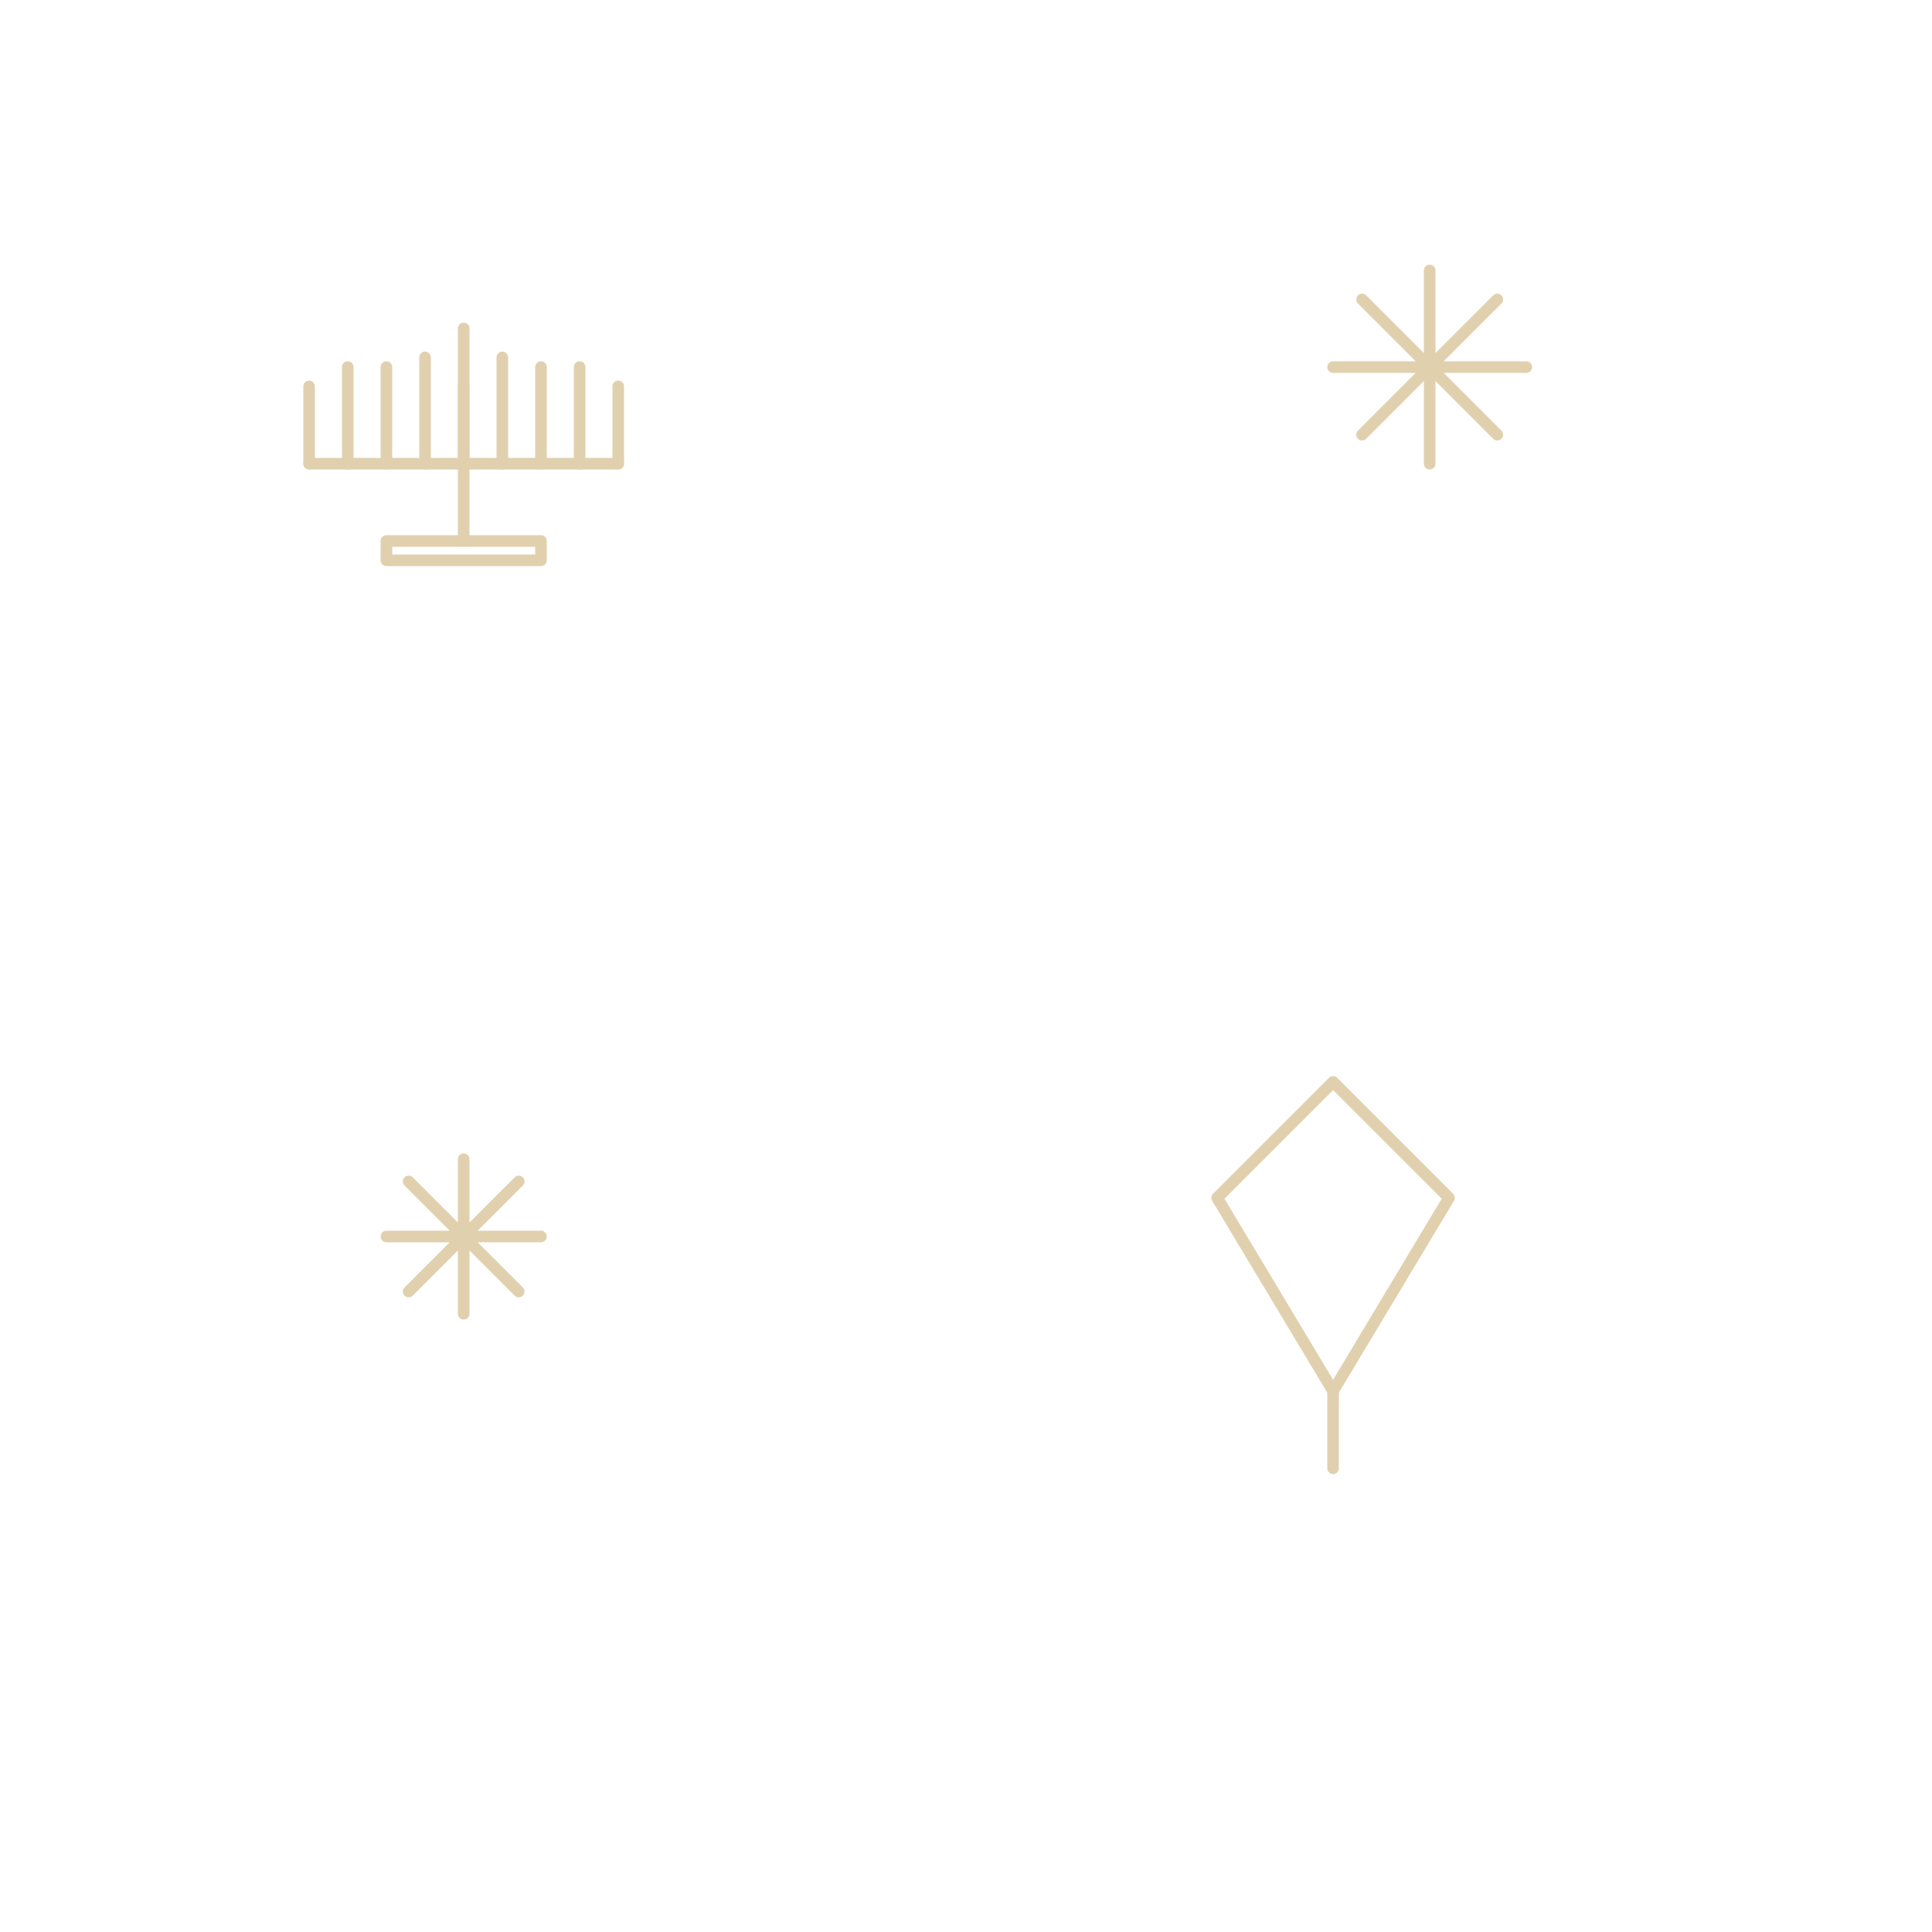
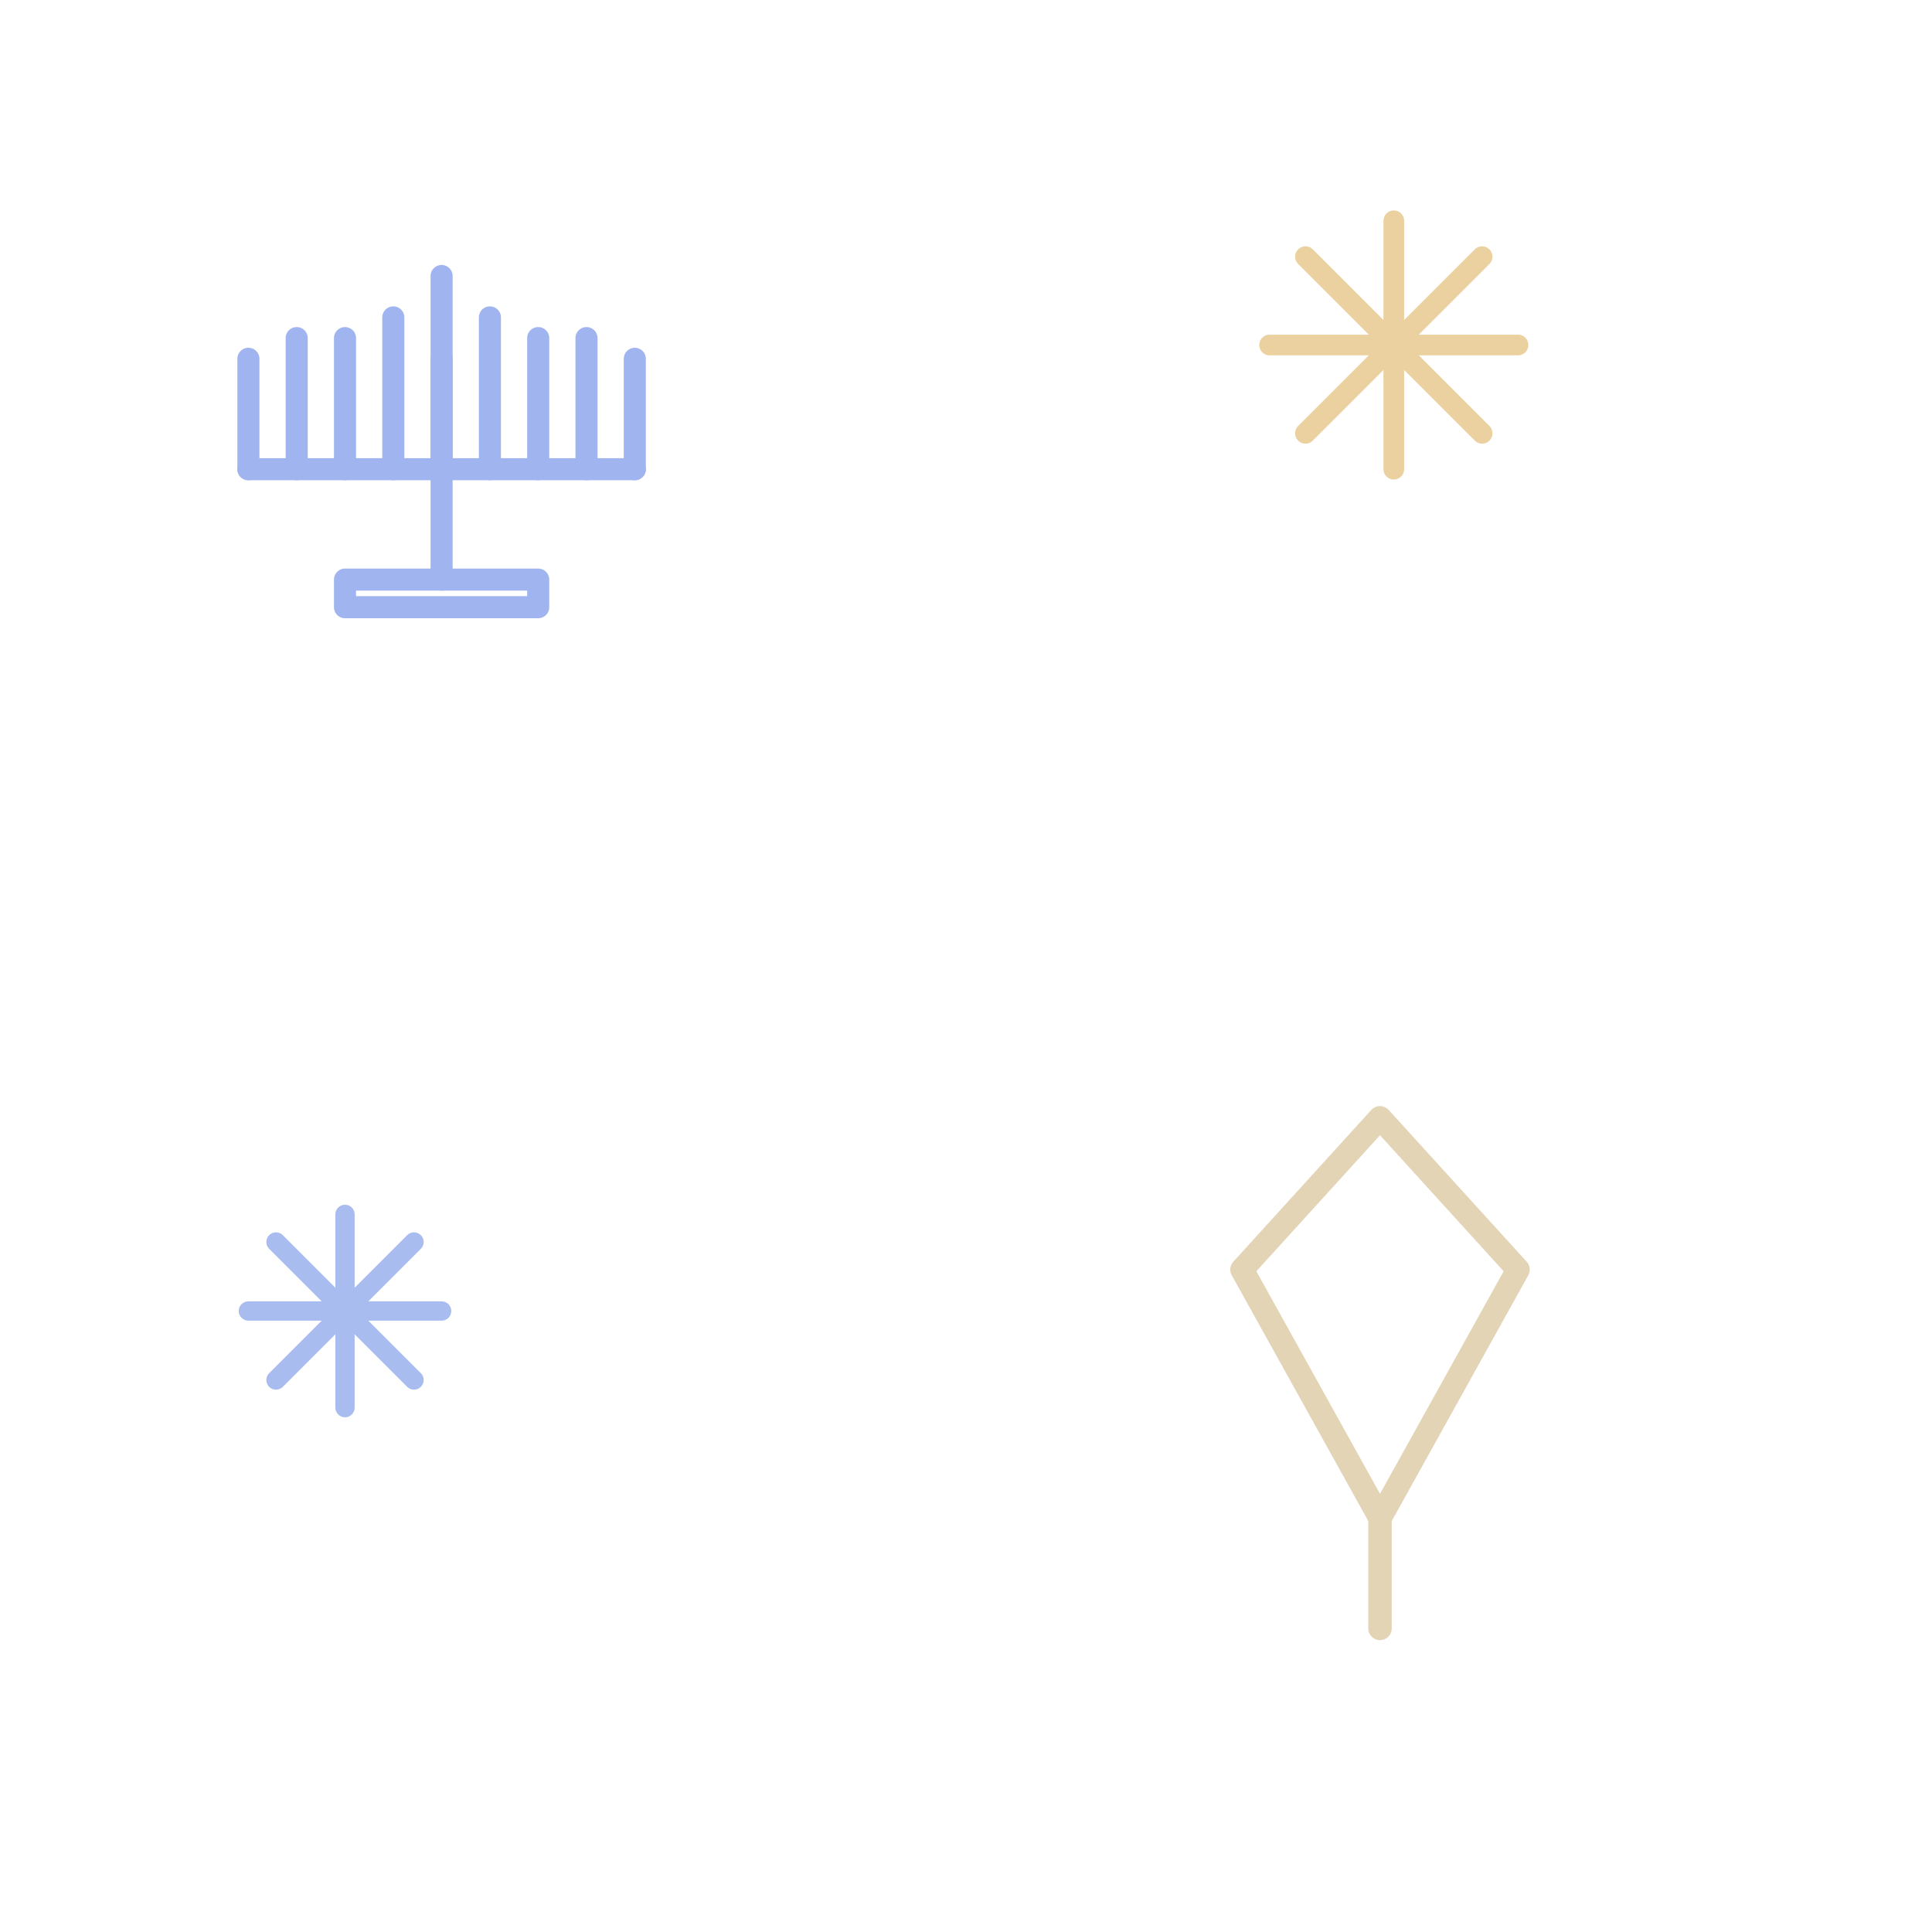
- <svg xmlns="http://www.w3.org/2000/svg" width="200" height="200" viewBox="0 0 200 200">
-   <g fill="none" stroke="#C8A96B" stroke-width="1.2" stroke-linecap="round" stroke-linejoin="round" opacity=".55">
-     <g transform="translate(28 22)">
-       <path d="M20 34 V18" />
-       <path d="M4 18 V26 M8 16 V26 M12 16 V26 M16 15 V26 M20 12 V26 M24 15 V26 M28 16 V26 M32 16 V26 M36 18 V26" />
-       <path d="M4 26 H36" />
-       <path d="M20 34 H12 V36 H28 V34 Z" />
+ <svg xmlns="http://www.w3.org/2000/svg" width="140" height="140" viewBox="0 0 140 140">
+   <g fill="none" stroke-linecap="round" stroke-linejoin="round">
+     <g transform="translate(14 10)" stroke="#1d4ed8" stroke-width="1.6" opacity=".42">
+       <path d="M18 32 V16" />
+       <path d="M4 16 V24 M7.5 14.5 V24 M11 14.5 V24 M14.5 13 V24 M18 10 V24 M21.5 13 V24 M25 14.5 V24 M28.5 14.5 V24 M32 16 V24" />
+       <path d="M4 24 H32" />
+       <path d="M18 32 H11 V34 H25 V32 Z" />
    </g>
-     <g transform="translate(122 108)">
-       <path d="M16 4 L28 16 L16 36 L4 16 Z" />
-       <path d="M16 36 V44" />
+     <g transform="translate(86 78)" stroke="#C8A96B" stroke-width="1.7" opacity=".5">
+       <path d="M14 3 L24 14 L14 32 L4 14 Z" />
+       <path d="M14 32 V40" />
    </g>
-     <g transform="translate(138 28)">
-       <path d="M10 0 V20 M0 10 H20 M3 3 L17 17 M17 3 L3 17" />
+     <g transform="translate(92 16)" stroke="#D9A441" stroke-width="1.5" opacity=".5">
+       <path d="M9 0 V18 M0 9 H18 M2.6 2.6 L15.4 15.4 M15.4 2.6 L2.6 15.4" />
    </g>
-     <g transform="translate(40 120)">
-       <path d="M8 0 V16 M0 8 H16 M2.3 2.3 L13.7 13.7 M13.7 2.3 L2.3 13.7" />
+     <g transform="translate(18 88)" stroke="#1d4ed8" stroke-width="1.4" opacity=".38">
+       <path d="M7 0 V14 M0 7 H14 M2 2 L12 12 M12 2 L2 12" />
    </g>
  </g>
</svg>
